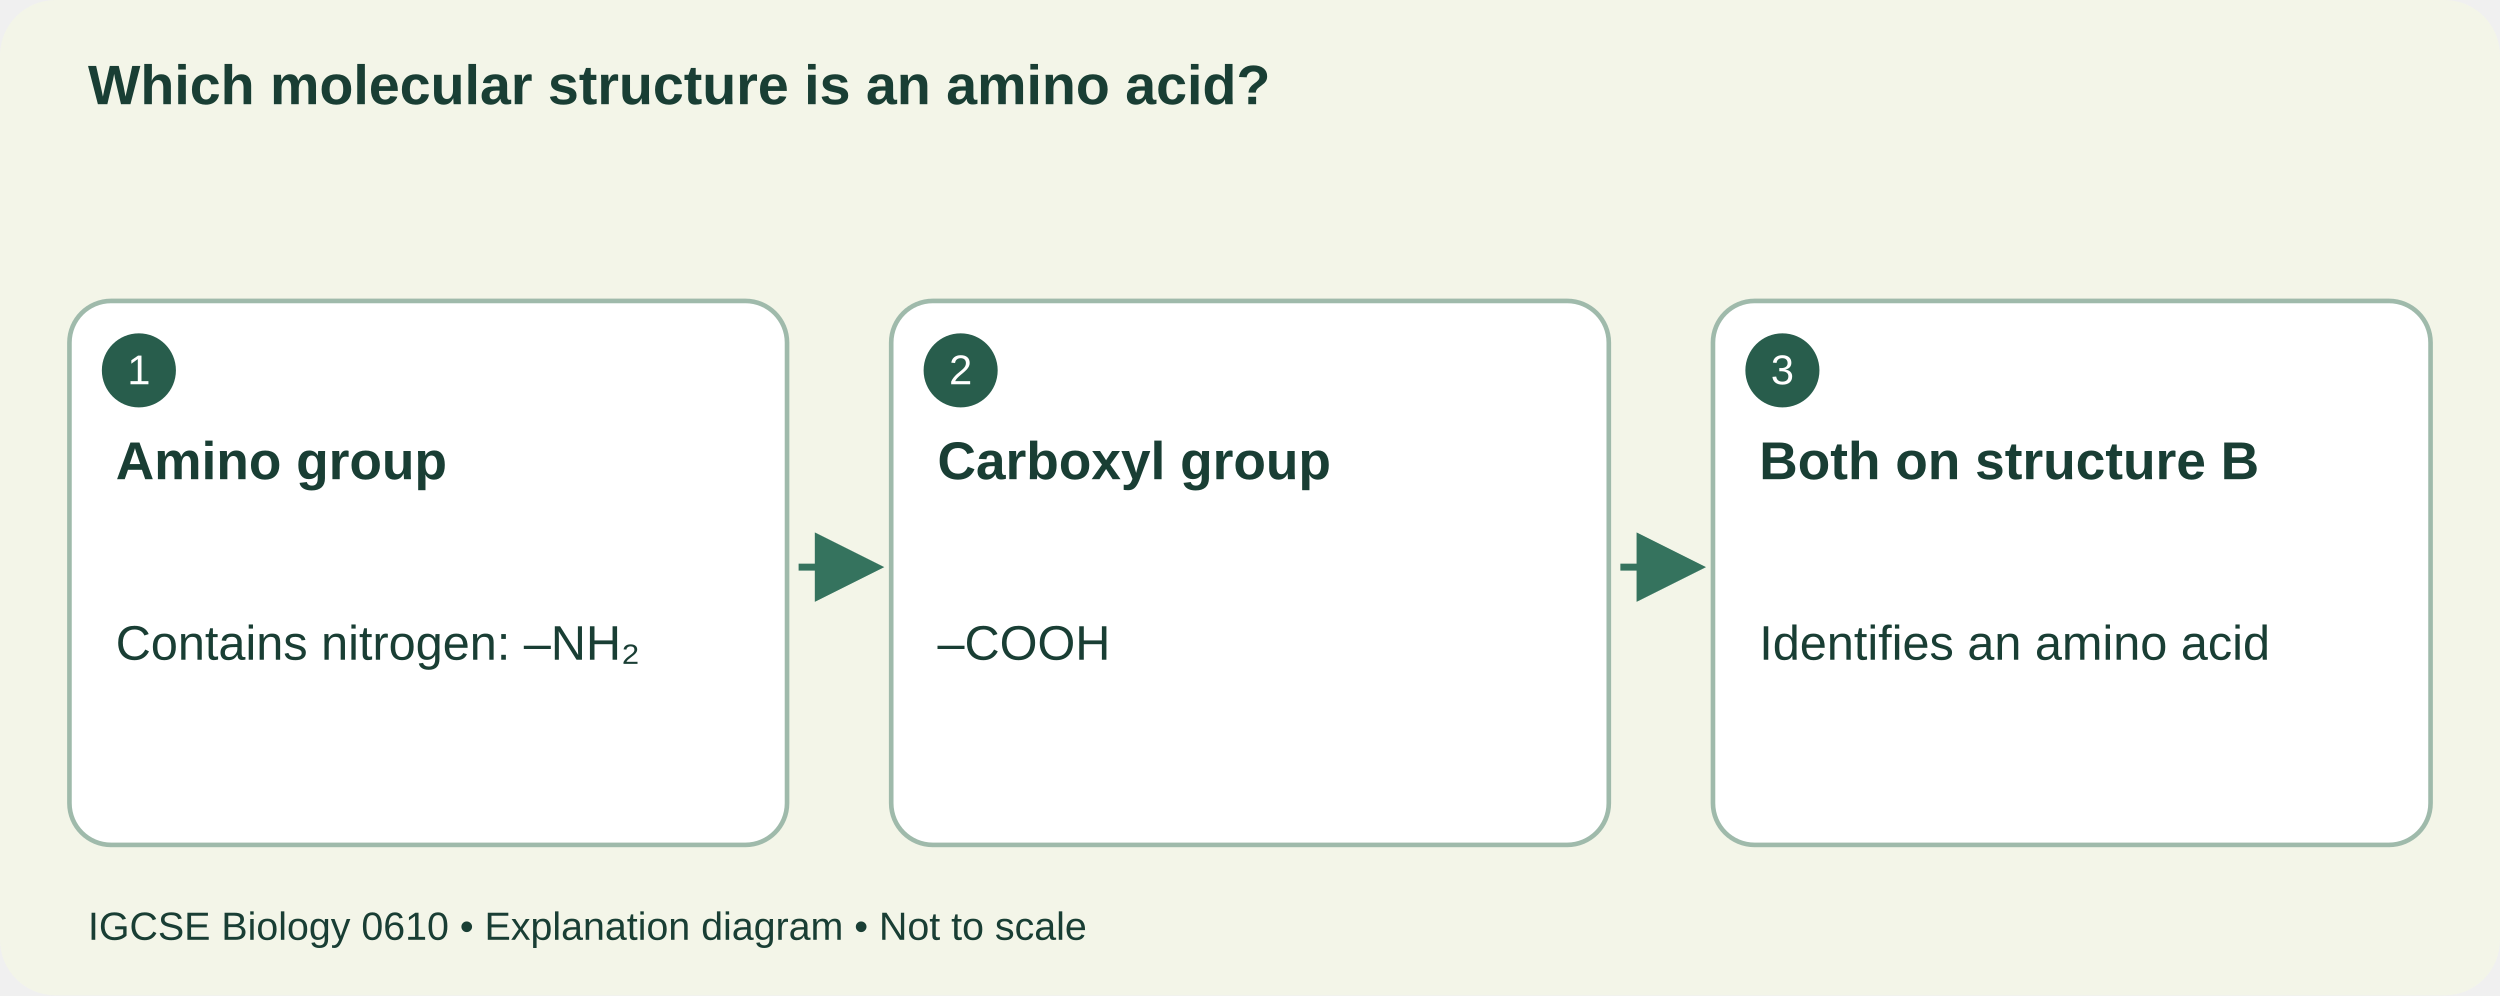
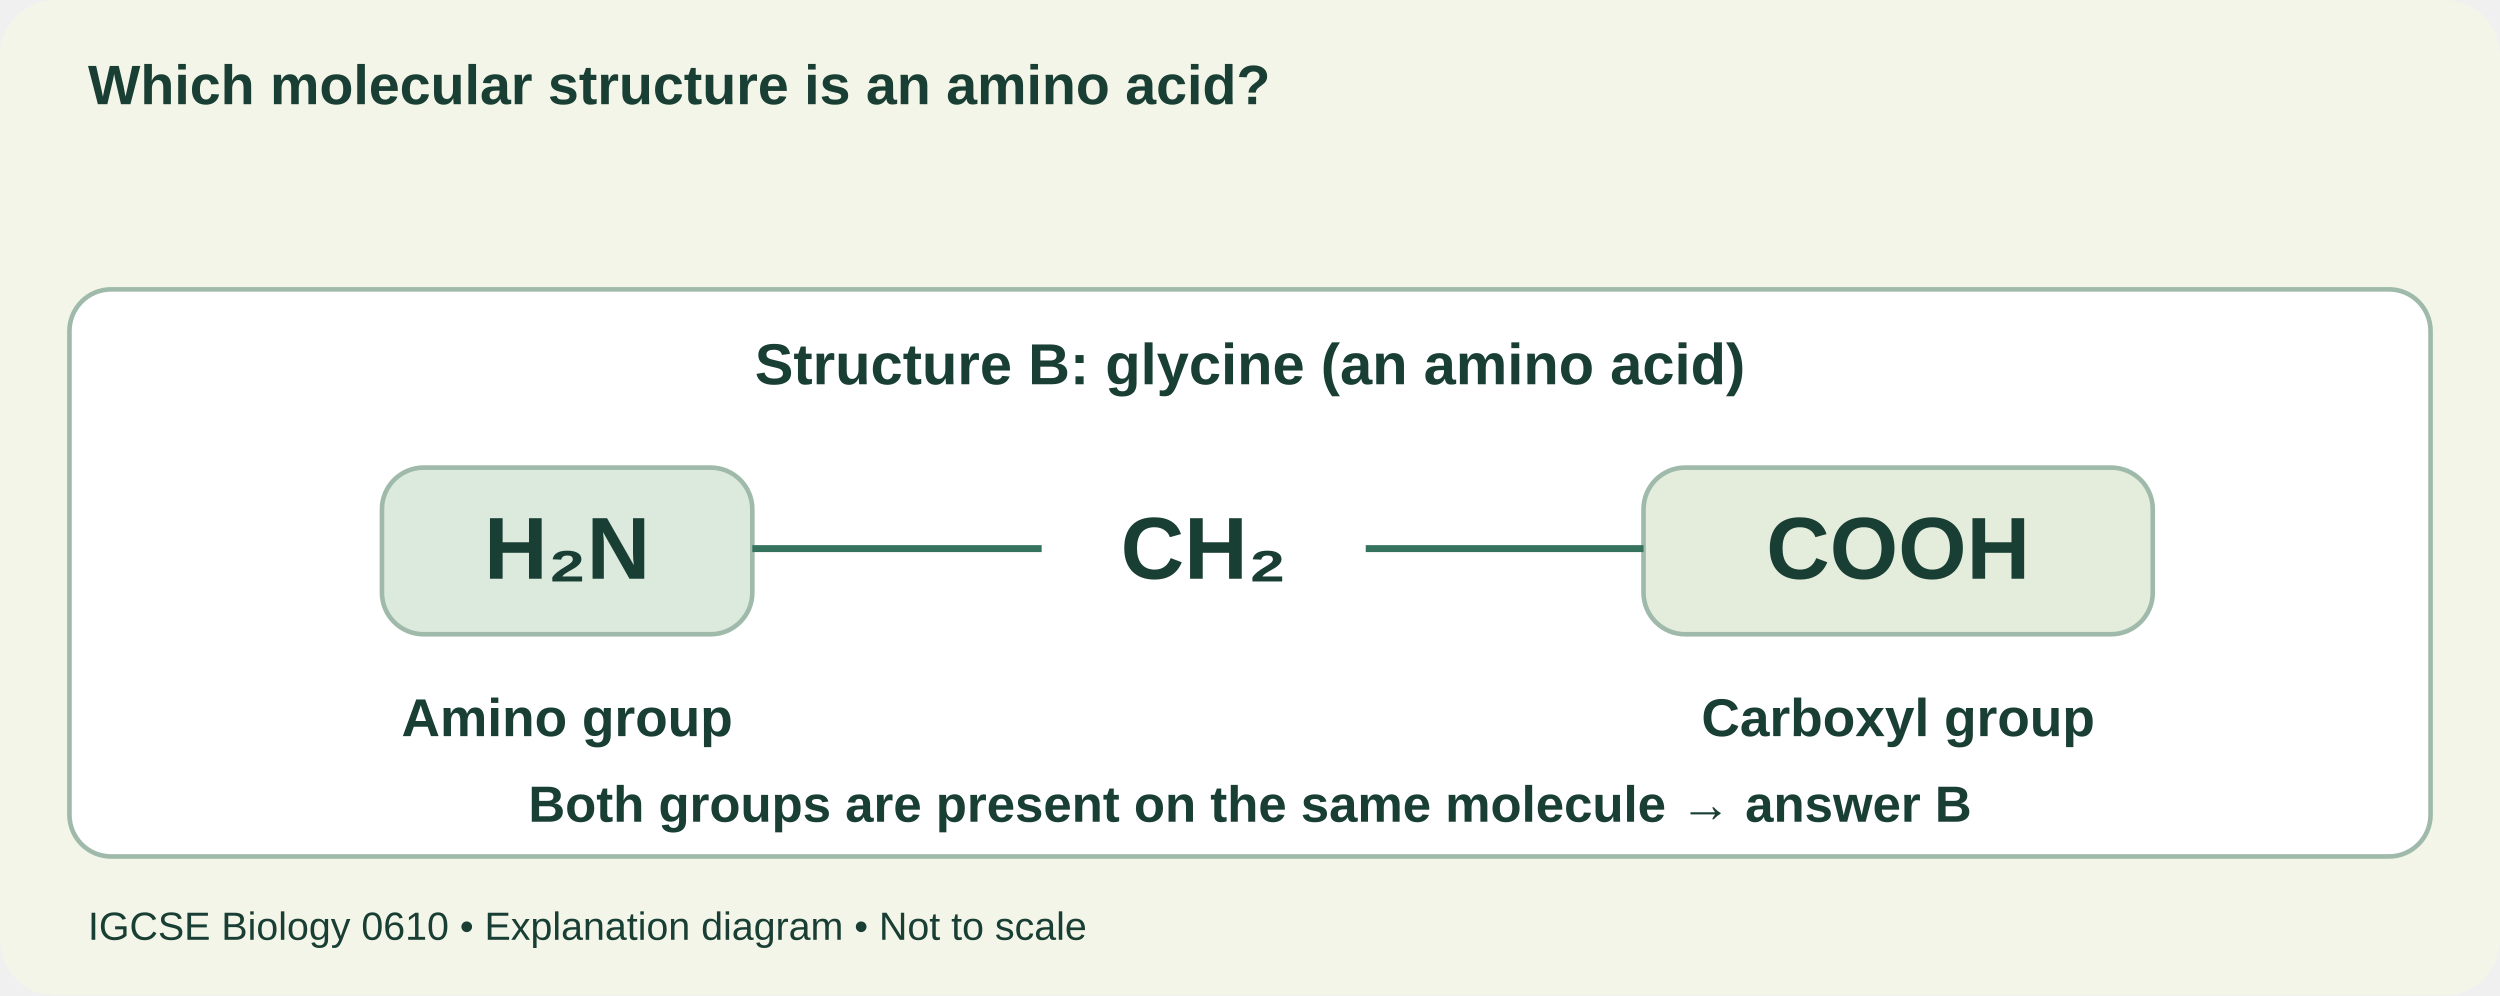
<svg xmlns="http://www.w3.org/2000/svg" width="1080" height="430" viewBox="0 0 1080 430" role="img" aria-labelledby="title desc">
  <defs>
-     <marker id="arrow" markerWidth="10" markerHeight="10" refX="8" refY="5" orient="auto">
-       <path d="M0 0 L10 5 L0 10 Z" fill="#35735e" />
+     <marker id="arrow" markerWidth="9" markerHeight="9" refX="8" refY="4.5" orient="auto">
+       <path d="M0 0 L9 4.5 L0 9 Z" fill="#35735e" />
    </marker>
  </defs>
  <rect width="1080" height="430" rx="24" fill="#f3f5e8" />
  <g font-family="Arial, sans-serif" fill="#193e34">
-     <text x="38" y="45" font-size="24" font-weight="700">Which molecular structure is an amino acid?</text>
-     <rect x="30" y="130" width="310" height="235" rx="18" fill="#fff" stroke="#9fbaab" stroke-width="2" />
-     <circle cx="60" cy="160" r="16" fill="#285d4c" />
-     <text x="60" y="166" text-anchor="middle" font-size="18" fill="white">1</text>
-     <text x="50" y="207" font-size="23" font-weight="700">Amino group</text>
-     <text x="50" y="285" font-size="21" font-weight="400">Contains nitrogen: –NH₂</text>
-     <path d="M345 245 H376" fill="none" stroke="#35735e" stroke-width="3" marker-end="url(#arrow)" />
-     <rect x="385" y="130" width="310" height="235" rx="18" fill="#fff" stroke="#9fbaab" stroke-width="2" />
-     <circle cx="415" cy="160" r="16" fill="#285d4c" />
-     <text x="415" y="166" text-anchor="middle" font-size="18" fill="white">2</text>
-     <text x="405" y="207" font-size="23" font-weight="700">Carboxyl group</text>
-     <text x="405" y="285" font-size="21" font-weight="400">–COOH</text>
-     <path d="M700 245 H731" fill="none" stroke="#35735e" stroke-width="3" marker-end="url(#arrow)" />
-     <rect x="740" y="130" width="310" height="235" rx="18" fill="#fff" stroke="#9fbaab" stroke-width="2" />
-     <circle cx="770" cy="160" r="16" fill="#285d4c" />
-     <text x="770" y="166" text-anchor="middle" font-size="18" fill="white">3</text>
-     <text x="760" y="207" font-size="23" font-weight="700">Both on structure B</text>
-     <text x="760" y="285" font-size="21" font-weight="400">Identifies an amino acid</text>
-     <text x="38" y="406" font-size="17" font-weight="400">IGCSE Biology 0610 • Explanation diagram • Not to scale</text>
+     <text x="38" y="45" font-size="24" font-weight="700" text-anchor="start" fill="#193e34">Which molecular structure is an amino acid?</text>
+     <rect x="30" y="125" width="1020" height="245" rx="18" fill="#fff" stroke="#9fbaab" stroke-width="2" />
+     <text x="540" y="166" font-size="25" font-weight="700" text-anchor="middle" fill="#193e34">Structure B: glycine (an amino acid)</text>
+     <rect x="165" y="202" width="160" height="72" rx="18" fill="#dceadd" stroke="#9fbaab" stroke-width="2" />
+     <rect x="710" y="202" width="220" height="72" rx="18" fill="#e4eddc" stroke="#9fbaab" stroke-width="2" />
+     <text x="245" y="250" font-size="38" font-weight="700" text-anchor="middle" fill="#193e34">H₂N</text>
+     <text x="520" y="250" font-size="38" font-weight="700" text-anchor="middle" fill="#193e34">CH₂</text>
+     <text x="820" y="250" font-size="38" font-weight="700" text-anchor="middle" fill="#193e34">COOH</text>
+     <path d="M325 237 H450" fill="none" stroke="#35735e" stroke-width="3" />
+     <path d="M590 237 H710" fill="none" stroke="#35735e" stroke-width="3" />
+     <text x="245" y="318" font-size="23" font-weight="700" text-anchor="middle" fill="#193e34">Amino group</text>
+     <text x="820" y="318" font-size="23" font-weight="700" text-anchor="middle" fill="#193e34">Carboxyl group</text>
+     <text x="540" y="355" font-size="22" font-weight="700" text-anchor="middle" fill="#193e34">Both groups are present on the same molecule → answer B</text>
+     <text x="38" y="406" font-size="17" font-weight="400" text-anchor="start" fill="#193e34">IGCSE Biology 0610 • Explanation diagram • Not to scale</text>
  </g>
</svg>
